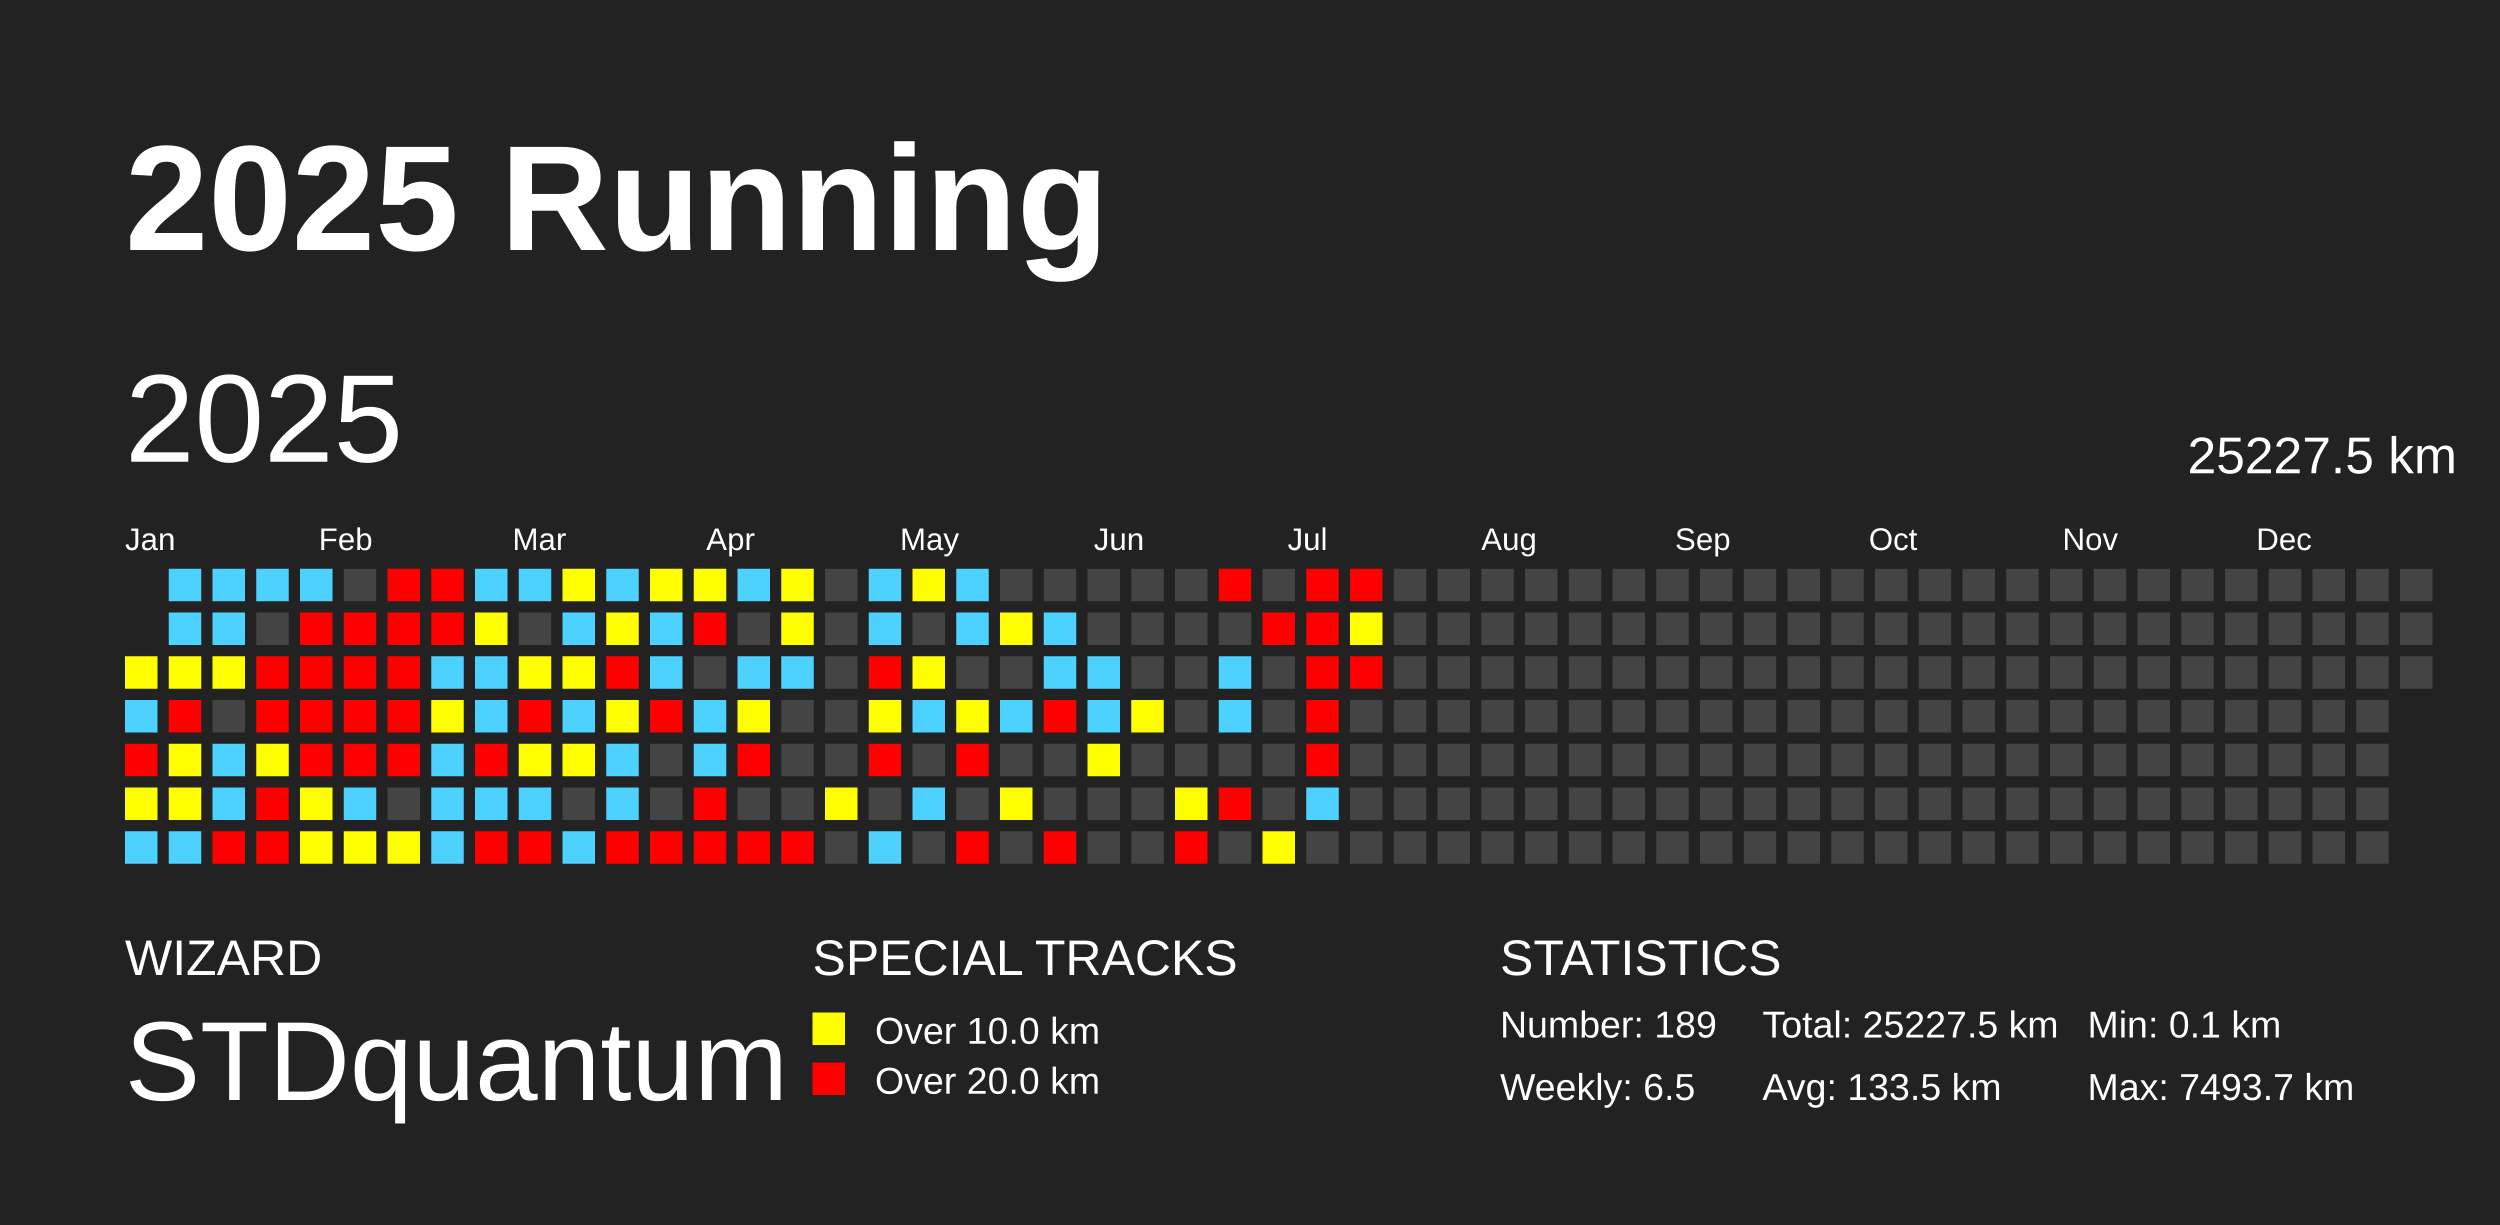
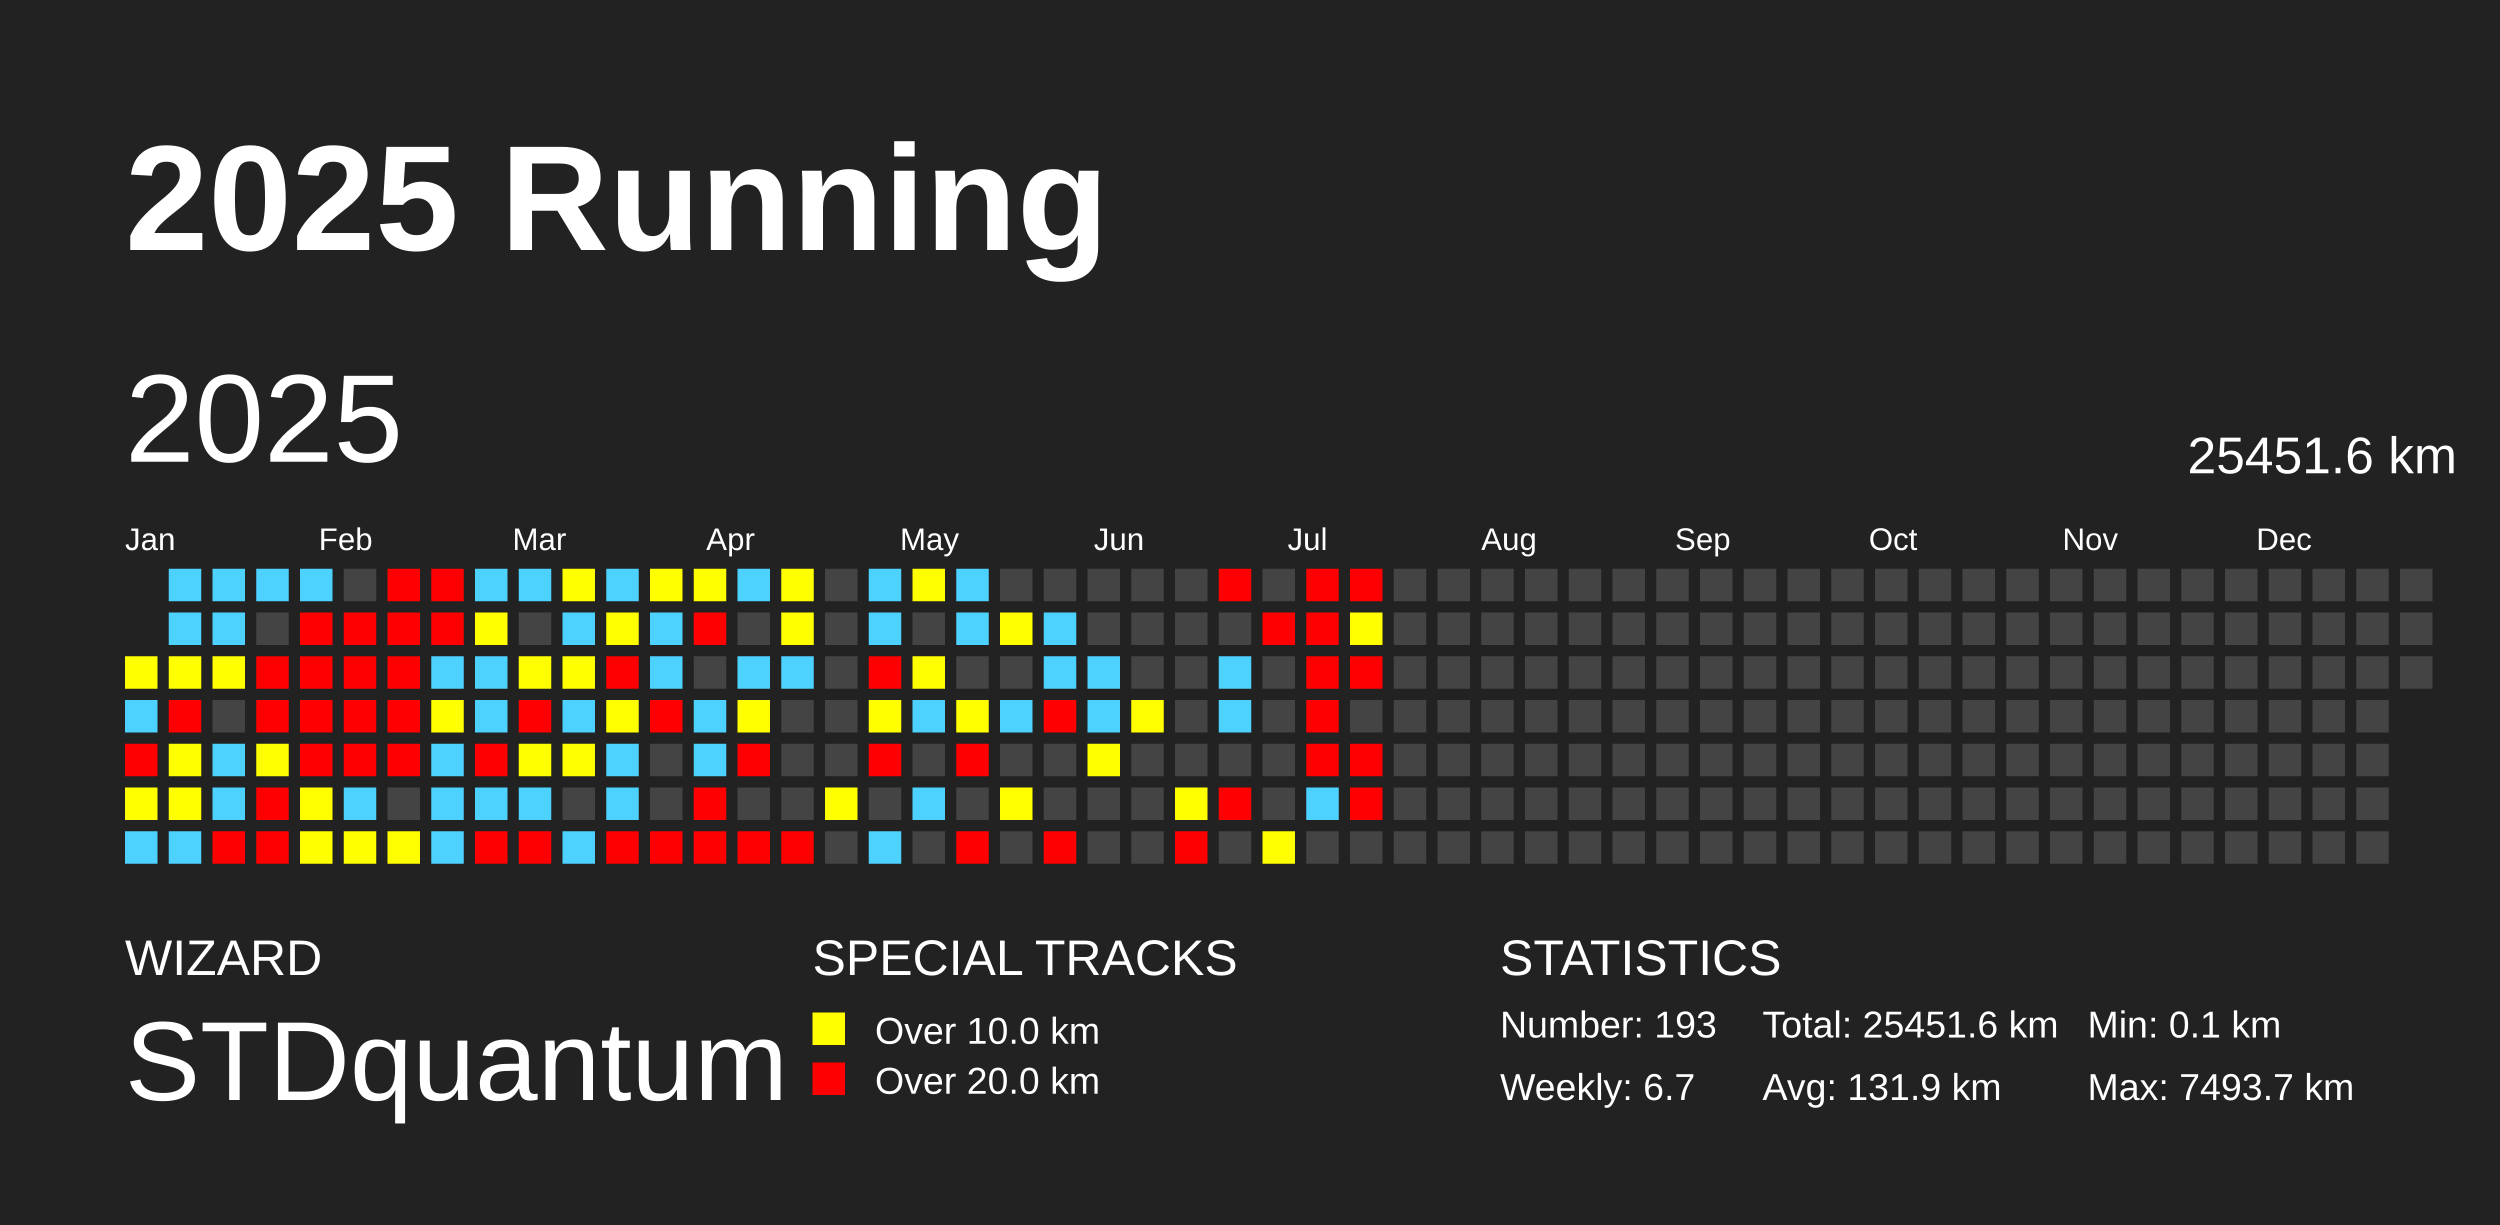
<svg xmlns="http://www.w3.org/2000/svg" baseProfile="full" height="98mm" version="1.1" viewBox="0,0,200,98" width="200mm">
  <defs />
  <rect fill="#222222" height="98" width="200" x="0" y="0" />
  <text fill="#FFFFFF" style="font-size:12px; font-family:Arial; font-weight:bold;" x="10" y="20">2025 Running</text>
  <text fill="#FFFFFF" style="font-size:4px; font-family:Arial" x="10" y="78">WIZARD</text>
  <text fill="#FFFFFF" style="font-size:9px; font-family:Arial" x="10" y="88">STDquantum</text>
  <text fill="#FFFFFF" style="font-size:4px; font-family:Arial" x="65" y="78">SPECIAL TRACKS</text>
  <rect fill="yellow" height="2.6" width="2.6" x="65" y="81" />
  <text fill="#FFFFFF" style="font-size:3px; font-family:Arial" x="70" y="83.5">Over 10.0 km</text>
  <rect fill="red" height="2.6" width="2.6" x="65" y="85" />
  <text fill="#FFFFFF" style="font-size:3px; font-family:Arial" x="70" y="87.5">Over 20.0 km</text>
  <text fill="#FFFFFF" style="font-size:4px; font-family:Arial" x="120" y="78">STATISTICS</text>
-   <text fill="#FFFFFF" style="font-size:3px; font-family:Arial" x="120" y="83">Number: 189</text>
-   <text fill="#FFFFFF" style="font-size:3px; font-family:Arial" x="120" y="88">Weekly: 6.5</text>
-   <text fill="#FFFFFF" style="font-size:3px; font-family:Arial" x="141" y="83">Total: 25227.5 km</text>
-   <text fill="#FFFFFF" style="font-size:3px; font-family:Arial" x="141" y="88">Avg: 133.5 km</text>
+   <text fill="#FFFFFF" style="font-size:3px; font-family:Arial" x="120" y="83">Number: 193</text>
+   <text fill="#FFFFFF" style="font-size:3px; font-family:Arial" x="120" y="88">Weekly: 6.7</text>
+   <text fill="#FFFFFF" style="font-size:3px; font-family:Arial" x="141" y="83">Total: 25451.6 km</text>
+   <text fill="#FFFFFF" style="font-size:3px; font-family:Arial" x="141" y="88">Avg: 131.9 km</text>
  <text fill="#FFFFFF" style="font-size:3px; font-family:Arial" x="167" y="83">Min: 0.1 km</text>
  <text fill="#FFFFFF" style="font-size:3px; font-family:Arial" x="167" y="88">Max: 7493.7 km</text>
  <text dominant-baseline="hanging" fill="#FFFFFF" style="font-size:10.0px; font-family:Arial;" x="10" y="30">2025</text>
-   <text dominant-baseline="hanging" fill="#FFFFFF" style="font-size:4.125px; font-family:Arial;" x="175" y="35">25227.5 km</text>
+   <text dominant-baseline="hanging" fill="#FFFFFF" style="font-size:4.125px; font-family:Arial;" x="175" y="35">25451.6 km</text>
  <text fill="#FFFFFF" style="font-size:2.5px; font-family:Arial" x="10.0" y="44">Jan</text>
  <text fill="#FFFFFF" style="font-size:2.5px; font-family:Arial" x="25.5" y="44">Feb</text>
  <text fill="#FFFFFF" style="font-size:2.5px; font-family:Arial" x="41.0" y="44">Mar</text>
  <text fill="#FFFFFF" style="font-size:2.5px; font-family:Arial" x="56.5" y="44">Apr</text>
  <text fill="#FFFFFF" style="font-size:2.5px; font-family:Arial" x="72.0" y="44">May</text>
  <text fill="#FFFFFF" style="font-size:2.5px; font-family:Arial" x="87.5" y="44">Jun</text>
  <text fill="#FFFFFF" style="font-size:2.5px; font-family:Arial" x="103.0" y="44">Jul</text>
  <text fill="#FFFFFF" style="font-size:2.5px; font-family:Arial" x="118.5" y="44">Aug</text>
  <text fill="#FFFFFF" style="font-size:2.5px; font-family:Arial" x="134.0" y="44">Sep</text>
  <text fill="#FFFFFF" style="font-size:2.5px; font-family:Arial" x="149.5" y="44">Oct</text>
  <text fill="#FFFFFF" style="font-size:2.5px; font-family:Arial" x="165.0" y="44">Nov</text>
  <text fill="#FFFFFF" style="font-size:2.5px; font-family:Arial" x="180.5" y="44">Dec</text>
  <rect fill="#ffff00" height="2.6" width="2.6" x="10.0" y="52.5" />
  <rect fill="#4dd2ff" height="2.6" width="2.6" x="10.0" y="56.0" />
  <rect fill="red" height="2.6" width="2.6" x="10.0" y="59.5" />
  <rect fill="#ffff00" height="2.6" width="2.6" x="10.0" y="63.0" />
  <rect fill="#4dd2ff" height="2.6" width="2.6" x="10.0" y="66.5" />
  <rect fill="#4dd2ff" height="2.6" width="2.6" x="13.5" y="45.5" />
  <rect fill="#4dd2ff" height="2.6" width="2.6" x="13.5" y="49.0" />
  <rect fill="#ffff00" height="2.6" width="2.6" x="13.5" y="52.5" />
  <rect fill="red" height="2.6" width="2.6" x="13.5" y="56.0" />
  <rect fill="#ffff00" height="2.6" width="2.6" x="13.5" y="59.5" />
  <rect fill="#ffff00" height="2.6" width="2.6" x="13.5" y="63.0" />
  <rect fill="#4dd2ff" height="2.6" width="2.6" x="13.5" y="66.5" />
  <rect fill="#4dd2ff" height="2.6" width="2.6" x="17.0" y="45.5" />
  <rect fill="#4dd2ff" height="2.6" width="2.6" x="17.0" y="49.0" />
  <rect fill="#ffff00" height="2.6" width="2.6" x="17.0" y="52.5" />
  <rect fill="#444444" height="2.6" width="2.6" x="17.0" y="56.0" />
  <rect fill="#4dd2ff" height="2.6" width="2.6" x="17.0" y="59.5" />
  <rect fill="#4dd2ff" height="2.6" width="2.6" x="17.0" y="63.0" />
  <rect fill="red" height="2.6" width="2.6" x="17.0" y="66.5" />
  <rect fill="#4dd2ff" height="2.6" width="2.6" x="20.5" y="45.5" />
  <rect fill="#444444" height="2.6" width="2.6" x="20.5" y="49.0" />
  <rect fill="red" height="2.6" width="2.6" x="20.5" y="52.5" />
  <rect fill="red" height="2.6" width="2.6" x="20.5" y="56.0" />
  <rect fill="#fffe00" height="2.6" width="2.6" x="20.5" y="59.5" />
  <rect fill="red" height="2.6" width="2.6" x="20.5" y="63.0" />
  <rect fill="red" height="2.6" width="2.6" x="20.5" y="66.5" />
  <rect fill="#4dd2ff" height="2.6" width="2.6" x="24.0" y="45.5" />
  <rect fill="red" height="2.6" width="2.6" x="24.0" y="49.0" />
  <rect fill="red" height="2.6" width="2.6" x="24.0" y="52.5" />
  <rect fill="red" height="2.6" width="2.6" x="24.0" y="56.0" />
  <rect fill="red" height="2.6" width="2.6" x="24.0" y="59.5" />
  <rect fill="#fffe00" height="2.6" width="2.6" x="24.0" y="63.0" />
  <rect fill="#ffff00" height="2.6" width="2.6" x="24.0" y="66.5" />
  <rect fill="#444444" height="2.6" width="2.6" x="27.5" y="45.5" />
  <rect fill="red" height="2.6" width="2.6" x="27.5" y="49.0" />
  <rect fill="red" height="2.6" width="2.6" x="27.5" y="52.5" />
  <rect fill="red" height="2.6" width="2.6" x="27.5" y="56.0" />
  <rect fill="red" height="2.6" width="2.6" x="27.5" y="59.5" />
  <rect fill="#4dd2ff" height="2.6" width="2.6" x="27.5" y="63.0" />
  <rect fill="#ffff00" height="2.6" width="2.6" x="27.5" y="66.5" />
  <rect fill="red" height="2.6" width="2.6" x="31.0" y="45.5" />
  <rect fill="red" height="2.6" width="2.6" x="31.0" y="49.0" />
  <rect fill="red" height="2.6" width="2.6" x="31.0" y="52.5" />
  <rect fill="red" height="2.6" width="2.6" x="31.0" y="56.0" />
  <rect fill="red" height="2.6" width="2.6" x="31.0" y="59.5" />
  <rect fill="#444444" height="2.6" width="2.6" x="31.0" y="63.0" />
  <rect fill="#fffe00" height="2.6" width="2.6" x="31.0" y="66.5" />
  <rect fill="red" height="2.6" width="2.6" x="34.5" y="45.5" />
  <rect fill="red" height="2.6" width="2.6" x="34.5" y="49.0" />
  <rect fill="#4dd2ff" height="2.6" width="2.6" x="34.5" y="52.5" />
  <rect fill="#ffff00" height="2.6" width="2.6" x="34.5" y="56.0" />
  <rect fill="#4dd2ff" height="2.6" width="2.6" x="34.5" y="59.5" />
  <rect fill="#4dd2ff" height="2.6" width="2.6" x="34.5" y="63.0" />
  <rect fill="#4dd2ff" height="2.6" width="2.6" x="34.5" y="66.5" />
  <rect fill="#4dd2ff" height="2.6" width="2.6" x="38.0" y="45.5" />
  <rect fill="#ffff00" height="2.6" width="2.6" x="38.0" y="49.0" />
  <rect fill="#4dd2ff" height="2.6" width="2.6" x="38.0" y="52.5" />
  <rect fill="#4dd2ff" height="2.6" width="2.6" x="38.0" y="56.0" />
  <rect fill="red" height="2.6" width="2.6" x="38.0" y="59.5" />
  <rect fill="#4dd2ff" height="2.6" width="2.6" x="38.0" y="63.0" />
  <rect fill="red" height="2.6" width="2.6" x="38.0" y="66.5" />
  <rect fill="#4dd2ff" height="2.6" width="2.6" x="41.5" y="45.5" />
  <rect fill="#444444" height="2.6" width="2.6" x="41.5" y="49.0" />
  <rect fill="#fffe00" height="2.6" width="2.6" x="41.5" y="52.5" />
  <rect fill="red" height="2.6" width="2.6" x="41.5" y="56.0" />
  <rect fill="#ffff00" height="2.6" width="2.6" x="41.5" y="59.5" />
  <rect fill="#4dd2ff" height="2.6" width="2.6" x="41.5" y="63.0" />
  <rect fill="red" height="2.6" width="2.6" x="41.5" y="66.5" />
  <rect fill="#ffff00" height="2.6" width="2.6" x="45.0" y="45.5" />
  <rect fill="#4dd2ff" height="2.6" width="2.6" x="45.0" y="49.0" />
  <rect fill="#ffff00" height="2.6" width="2.6" x="45.0" y="52.5" />
  <rect fill="#4dd2ff" height="2.6" width="2.6" x="45.0" y="56.0" />
  <rect fill="#fffe00" height="2.6" width="2.6" x="45.0" y="59.5" />
  <rect fill="#444444" height="2.6" width="2.6" x="45.0" y="63.0" />
  <rect fill="#4dd2ff" height="2.6" width="2.6" x="45.0" y="66.5" />
  <rect fill="#4dd2ff" height="2.6" width="2.6" x="48.5" y="45.5" />
  <rect fill="#fffe00" height="2.6" width="2.6" x="48.5" y="49.0" />
  <rect fill="red" height="2.6" width="2.6" x="48.5" y="52.5" />
  <rect fill="#fffe00" height="2.6" width="2.6" x="48.5" y="56.0" />
  <rect fill="#4dd2ff" height="2.6" width="2.6" x="48.5" y="59.5" />
  <rect fill="#4dd2ff" height="2.6" width="2.6" x="48.5" y="63.0" />
  <rect fill="red" height="2.6" width="2.6" x="48.5" y="66.5" />
  <rect fill="#ffff00" height="2.6" width="2.6" x="52.0" y="45.5" />
  <rect fill="#4dd2ff" height="2.6" width="2.6" x="52.0" y="49.0" />
  <rect fill="#4dd2ff" height="2.6" width="2.6" x="52.0" y="52.5" />
  <rect fill="red" height="2.6" width="2.6" x="52.0" y="56.0" />
  <rect fill="#444444" height="2.6" width="2.6" x="52.0" y="59.5" />
  <rect fill="#444444" height="2.6" width="2.6" x="52.0" y="63.0" />
  <rect fill="red" height="2.6" width="2.6" x="52.0" y="66.5" />
  <rect fill="#ffff00" height="2.6" width="2.6" x="55.5" y="45.5" />
  <rect fill="red" height="2.6" width="2.6" x="55.5" y="49.0" />
  <rect fill="#444444" height="2.6" width="2.6" x="55.5" y="52.5" />
  <rect fill="#4dd2ff" height="2.6" width="2.6" x="55.5" y="56.0" />
  <rect fill="#4dd2ff" height="2.6" width="2.6" x="55.5" y="59.5" />
  <rect fill="red" height="2.6" width="2.6" x="55.5" y="63.0" />
  <rect fill="red" height="2.6" width="2.6" x="55.5" y="66.5" />
  <rect fill="#4dd2ff" height="2.6" width="2.6" x="59.0" y="45.5" />
  <rect fill="#444444" height="2.6" width="2.6" x="59.0" y="49.0" />
  <rect fill="#4dd2ff" height="2.6" width="2.6" x="59.0" y="52.5" />
  <rect fill="#ffff00" height="2.6" width="2.6" x="59.0" y="56.0" />
  <rect fill="red" height="2.6" width="2.6" x="59.0" y="59.5" />
  <rect fill="#444444" height="2.6" width="2.6" x="59.0" y="63.0" />
  <rect fill="red" height="2.6" width="2.6" x="59.0" y="66.5" />
  <rect fill="#ffff00" height="2.6" width="2.6" x="62.5" y="45.5" />
  <rect fill="#ffff00" height="2.6" width="2.6" x="62.5" y="49.0" />
  <rect fill="#4dd2ff" height="2.6" width="2.6" x="62.5" y="52.5" />
  <rect fill="#444444" height="2.6" width="2.6" x="62.5" y="56.0" />
  <rect fill="#444444" height="2.6" width="2.6" x="62.5" y="59.5" />
  <rect fill="#444444" height="2.6" width="2.6" x="62.5" y="63.0" />
  <rect fill="red" height="2.6" width="2.6" x="62.5" y="66.5" />
  <rect fill="#444444" height="2.6" width="2.6" x="66.0" y="45.5" />
  <rect fill="#444444" height="2.6" width="2.6" x="66.0" y="49.0" />
  <rect fill="#444444" height="2.6" width="2.6" x="66.0" y="52.5" />
  <rect fill="#444444" height="2.6" width="2.6" x="66.0" y="56.0" />
  <rect fill="#444444" height="2.6" width="2.6" x="66.0" y="59.5" />
  <rect fill="#ffff00" height="2.6" width="2.6" x="66.0" y="63.0" />
  <rect fill="#444444" height="2.6" width="2.6" x="66.0" y="66.5" />
  <rect fill="#4dd2ff" height="2.6" width="2.6" x="69.5" y="45.5" />
  <rect fill="#4dd2ff" height="2.6" width="2.6" x="69.5" y="49.0" />
  <rect fill="red" height="2.6" width="2.6" x="69.5" y="52.5" />
  <rect fill="#ffff00" height="2.6" width="2.6" x="69.5" y="56.0" />
  <rect fill="red" height="2.6" width="2.6" x="69.5" y="59.5" />
  <rect fill="#444444" height="2.6" width="2.6" x="69.5" y="63.0" />
  <rect fill="#4dd2ff" height="2.6" width="2.6" x="69.5" y="66.5" />
  <rect fill="#fffe00" height="2.6" width="2.6" x="73.0" y="45.5" />
  <rect fill="#444444" height="2.6" width="2.6" x="73.0" y="49.0" />
  <rect fill="#fffe00" height="2.6" width="2.6" x="73.0" y="52.5" />
  <rect fill="#4dd2ff" height="2.6" width="2.6" x="73.0" y="56.0" />
  <rect fill="#444444" height="2.6" width="2.6" x="73.0" y="59.5" />
  <rect fill="#4dd2ff" height="2.6" width="2.6" x="73.0" y="63.0" />
  <rect fill="#444444" height="2.6" width="2.6" x="73.0" y="66.5" />
  <rect fill="#4dd2ff" height="2.6" width="2.6" x="76.5" y="45.5" />
  <rect fill="#4dd2ff" height="2.6" width="2.6" x="76.5" y="49.0" />
  <rect fill="#444444" height="2.6" width="2.6" x="76.5" y="52.5" />
  <rect fill="#ffff00" height="2.6" width="2.6" x="76.5" y="56.0" />
  <rect fill="red" height="2.6" width="2.6" x="76.5" y="59.5" />
  <rect fill="#444444" height="2.6" width="2.6" x="76.5" y="63.0" />
  <rect fill="red" height="2.6" width="2.6" x="76.5" y="66.5" />
  <rect fill="#444444" height="2.6" width="2.6" x="80.0" y="45.5" />
  <rect fill="#fffe00" height="2.6" width="2.6" x="80.0" y="49.0" />
  <rect fill="#444444" height="2.6" width="2.6" x="80.0" y="52.5" />
  <rect fill="#4dd2ff" height="2.6" width="2.6" x="80.0" y="56.0" />
  <rect fill="#444444" height="2.6" width="2.6" x="80.0" y="59.5" />
  <rect fill="#fffe00" height="2.6" width="2.6" x="80.0" y="63.0" />
  <rect fill="#444444" height="2.6" width="2.6" x="80.0" y="66.5" />
  <rect fill="#444444" height="2.6" width="2.6" x="83.5" y="45.5" />
  <rect fill="#4dd2ff" height="2.6" width="2.6" x="83.5" y="49.0" />
  <rect fill="#4dd2ff" height="2.6" width="2.6" x="83.5" y="52.5" />
  <rect fill="red" height="2.6" width="2.6" x="83.5" y="56.0" />
  <rect fill="#444444" height="2.6" width="2.6" x="83.5" y="59.5" />
  <rect fill="#444444" height="2.6" width="2.6" x="83.5" y="63.0" />
  <rect fill="red" height="2.6" width="2.6" x="83.5" y="66.5" />
  <rect fill="#444444" height="2.6" width="2.6" x="87.0" y="45.5" />
  <rect fill="#444444" height="2.6" width="2.6" x="87.0" y="49.0" />
  <rect fill="#4dd2ff" height="2.6" width="2.6" x="87.0" y="52.5" />
  <rect fill="#4dd2ff" height="2.6" width="2.6" x="87.0" y="56.0" />
  <rect fill="#ffff00" height="2.6" width="2.6" x="87.0" y="59.5" />
  <rect fill="#444444" height="2.6" width="2.6" x="87.0" y="63.0" />
  <rect fill="#444444" height="2.6" width="2.6" x="87.0" y="66.5" />
  <rect fill="#444444" height="2.6" width="2.6" x="90.5" y="45.5" />
  <rect fill="#444444" height="2.6" width="2.6" x="90.5" y="49.0" />
  <rect fill="#444444" height="2.6" width="2.6" x="90.5" y="52.5" />
  <rect fill="#fffe00" height="2.6" width="2.6" x="90.5" y="56.0" />
  <rect fill="#444444" height="2.6" width="2.6" x="90.5" y="59.5" />
  <rect fill="#444444" height="2.6" width="2.6" x="90.5" y="63.0" />
  <rect fill="#444444" height="2.6" width="2.6" x="90.5" y="66.5" />
  <rect fill="#444444" height="2.6" width="2.6" x="94.0" y="45.5" />
  <rect fill="#444444" height="2.6" width="2.6" x="94.0" y="49.0" />
  <rect fill="#444444" height="2.6" width="2.6" x="94.0" y="52.5" />
  <rect fill="#444444" height="2.6" width="2.6" x="94.0" y="56.0" />
  <rect fill="#444444" height="2.6" width="2.6" x="94.0" y="59.5" />
  <rect fill="#ffff00" height="2.6" width="2.6" x="94.0" y="63.0" />
  <rect fill="red" height="2.6" width="2.6" x="94.0" y="66.5" />
  <rect fill="red" height="2.6" width="2.6" x="97.5" y="45.5" />
  <rect fill="#444444" height="2.6" width="2.6" x="97.5" y="49.0" />
  <rect fill="#4dd2ff" height="2.6" width="2.6" x="97.5" y="52.5" />
  <rect fill="#4dd2ff" height="2.6" width="2.6" x="97.5" y="56.0" />
  <rect fill="#444444" height="2.6" width="2.6" x="97.5" y="59.5" />
  <rect fill="red" height="2.6" width="2.6" x="97.5" y="63.0" />
  <rect fill="#444444" height="2.6" width="2.6" x="97.5" y="66.5" />
  <rect fill="#444444" height="2.6" width="2.6" x="101.0" y="45.5" />
  <rect fill="red" height="2.6" width="2.6" x="101.0" y="49.0" />
  <rect fill="#444444" height="2.6" width="2.6" x="101.0" y="52.5" />
  <rect fill="#444444" height="2.6" width="2.6" x="101.0" y="56.0" />
  <rect fill="#444444" height="2.6" width="2.6" x="101.0" y="59.5" />
  <rect fill="#444444" height="2.6" width="2.6" x="101.0" y="63.0" />
  <rect fill="#fffe00" height="2.6" width="2.6" x="101.0" y="66.5" />
  <rect fill="red" height="2.6" width="2.6" x="104.5" y="45.5" />
  <rect fill="red" height="2.6" width="2.6" x="104.5" y="49.0" />
  <rect fill="red" height="2.6" width="2.6" x="104.5" y="52.5" />
  <rect fill="red" height="2.6" width="2.6" x="104.5" y="56.0" />
  <rect fill="red" height="2.6" width="2.6" x="104.5" y="59.5" />
  <rect fill="#4dd2ff" height="2.6" width="2.6" x="104.5" y="63.0" />
  <rect fill="#444444" height="2.6" width="2.6" x="104.5" y="66.5" />
  <rect fill="red" height="2.6" width="2.6" x="108.0" y="45.5" />
  <rect fill="#ffff00" height="2.6" width="2.6" x="108.0" y="49.0" />
  <rect fill="red" height="2.6" width="2.6" x="108.0" y="52.5" />
  <rect fill="#444444" height="2.6" width="2.6" x="108.0" y="56.0" />
-   <rect fill="#444444" height="2.6" width="2.6" x="108.0" y="59.5" />
-   <rect fill="#444444" height="2.6" width="2.6" x="108.0" y="63.0" />
+   <rect fill="red" height="2.6" width="2.6" x="108.0" y="59.5" />
+   <rect fill="red" height="2.6" width="2.6" x="108.0" y="63.0" />
  <rect fill="#444444" height="2.6" width="2.6" x="108.0" y="66.5" />
  <rect fill="#444444" height="2.6" width="2.6" x="111.5" y="45.5" />
  <rect fill="#444444" height="2.6" width="2.6" x="111.5" y="49.0" />
  <rect fill="#444444" height="2.6" width="2.6" x="111.5" y="52.5" />
  <rect fill="#444444" height="2.6" width="2.6" x="111.5" y="56.0" />
  <rect fill="#444444" height="2.6" width="2.6" x="111.5" y="59.5" />
  <rect fill="#444444" height="2.6" width="2.6" x="111.5" y="63.0" />
  <rect fill="#444444" height="2.6" width="2.6" x="111.5" y="66.5" />
  <rect fill="#444444" height="2.6" width="2.6" x="115.0" y="45.5" />
  <rect fill="#444444" height="2.6" width="2.6" x="115.0" y="49.0" />
  <rect fill="#444444" height="2.6" width="2.6" x="115.0" y="52.5" />
  <rect fill="#444444" height="2.6" width="2.6" x="115.0" y="56.0" />
  <rect fill="#444444" height="2.6" width="2.6" x="115.0" y="59.5" />
  <rect fill="#444444" height="2.6" width="2.6" x="115.0" y="63.0" />
  <rect fill="#444444" height="2.6" width="2.6" x="115.0" y="66.5" />
  <rect fill="#444444" height="2.6" width="2.6" x="118.5" y="45.5" />
  <rect fill="#444444" height="2.6" width="2.6" x="118.5" y="49.0" />
  <rect fill="#444444" height="2.6" width="2.6" x="118.5" y="52.5" />
  <rect fill="#444444" height="2.6" width="2.6" x="118.5" y="56.0" />
  <rect fill="#444444" height="2.6" width="2.6" x="118.5" y="59.5" />
  <rect fill="#444444" height="2.6" width="2.6" x="118.5" y="63.0" />
  <rect fill="#444444" height="2.6" width="2.6" x="118.5" y="66.5" />
  <rect fill="#444444" height="2.6" width="2.6" x="122.0" y="45.5" />
  <rect fill="#444444" height="2.6" width="2.6" x="122.0" y="49.0" />
  <rect fill="#444444" height="2.6" width="2.6" x="122.0" y="52.5" />
  <rect fill="#444444" height="2.6" width="2.6" x="122.0" y="56.0" />
  <rect fill="#444444" height="2.6" width="2.6" x="122.0" y="59.5" />
  <rect fill="#444444" height="2.6" width="2.6" x="122.0" y="63.0" />
  <rect fill="#444444" height="2.6" width="2.6" x="122.0" y="66.5" />
  <rect fill="#444444" height="2.6" width="2.6" x="125.5" y="45.5" />
  <rect fill="#444444" height="2.6" width="2.6" x="125.5" y="49.0" />
  <rect fill="#444444" height="2.6" width="2.6" x="125.5" y="52.5" />
  <rect fill="#444444" height="2.6" width="2.6" x="125.5" y="56.0" />
  <rect fill="#444444" height="2.6" width="2.6" x="125.5" y="59.5" />
  <rect fill="#444444" height="2.6" width="2.6" x="125.5" y="63.0" />
  <rect fill="#444444" height="2.6" width="2.6" x="125.5" y="66.5" />
  <rect fill="#444444" height="2.6" width="2.6" x="129.0" y="45.5" />
  <rect fill="#444444" height="2.6" width="2.6" x="129.0" y="49.0" />
  <rect fill="#444444" height="2.6" width="2.6" x="129.0" y="52.5" />
  <rect fill="#444444" height="2.6" width="2.6" x="129.0" y="56.0" />
  <rect fill="#444444" height="2.6" width="2.6" x="129.0" y="59.5" />
  <rect fill="#444444" height="2.6" width="2.6" x="129.0" y="63.0" />
  <rect fill="#444444" height="2.6" width="2.6" x="129.0" y="66.5" />
  <rect fill="#444444" height="2.6" width="2.6" x="132.5" y="45.5" />
  <rect fill="#444444" height="2.6" width="2.6" x="132.5" y="49.0" />
  <rect fill="#444444" height="2.6" width="2.6" x="132.5" y="52.5" />
  <rect fill="#444444" height="2.6" width="2.6" x="132.5" y="56.0" />
  <rect fill="#444444" height="2.6" width="2.6" x="132.5" y="59.5" />
  <rect fill="#444444" height="2.6" width="2.6" x="132.5" y="63.0" />
  <rect fill="#444444" height="2.6" width="2.6" x="132.5" y="66.5" />
  <rect fill="#444444" height="2.6" width="2.6" x="136.0" y="45.5" />
  <rect fill="#444444" height="2.6" width="2.6" x="136.0" y="49.0" />
  <rect fill="#444444" height="2.6" width="2.6" x="136.0" y="52.5" />
  <rect fill="#444444" height="2.6" width="2.6" x="136.0" y="56.0" />
  <rect fill="#444444" height="2.6" width="2.6" x="136.0" y="59.5" />
  <rect fill="#444444" height="2.6" width="2.6" x="136.0" y="63.0" />
  <rect fill="#444444" height="2.6" width="2.6" x="136.0" y="66.5" />
  <rect fill="#444444" height="2.6" width="2.6" x="139.5" y="45.5" />
  <rect fill="#444444" height="2.6" width="2.6" x="139.5" y="49.0" />
  <rect fill="#444444" height="2.6" width="2.6" x="139.5" y="52.5" />
  <rect fill="#444444" height="2.6" width="2.6" x="139.5" y="56.0" />
  <rect fill="#444444" height="2.6" width="2.6" x="139.5" y="59.5" />
  <rect fill="#444444" height="2.6" width="2.6" x="139.5" y="63.0" />
  <rect fill="#444444" height="2.6" width="2.6" x="139.5" y="66.5" />
  <rect fill="#444444" height="2.6" width="2.6" x="143.0" y="45.5" />
  <rect fill="#444444" height="2.6" width="2.6" x="143.0" y="49.0" />
  <rect fill="#444444" height="2.6" width="2.6" x="143.0" y="52.5" />
  <rect fill="#444444" height="2.6" width="2.6" x="143.0" y="56.0" />
  <rect fill="#444444" height="2.6" width="2.6" x="143.0" y="59.5" />
  <rect fill="#444444" height="2.6" width="2.6" x="143.0" y="63.0" />
  <rect fill="#444444" height="2.6" width="2.6" x="143.0" y="66.5" />
  <rect fill="#444444" height="2.6" width="2.6" x="146.5" y="45.5" />
  <rect fill="#444444" height="2.6" width="2.6" x="146.5" y="49.0" />
  <rect fill="#444444" height="2.6" width="2.6" x="146.5" y="52.5" />
  <rect fill="#444444" height="2.6" width="2.6" x="146.5" y="56.0" />
  <rect fill="#444444" height="2.6" width="2.6" x="146.5" y="59.5" />
  <rect fill="#444444" height="2.6" width="2.6" x="146.5" y="63.0" />
  <rect fill="#444444" height="2.6" width="2.6" x="146.5" y="66.5" />
  <rect fill="#444444" height="2.6" width="2.6" x="150.0" y="45.5" />
  <rect fill="#444444" height="2.6" width="2.6" x="150.0" y="49.0" />
  <rect fill="#444444" height="2.6" width="2.6" x="150.0" y="52.5" />
  <rect fill="#444444" height="2.6" width="2.6" x="150.0" y="56.0" />
  <rect fill="#444444" height="2.6" width="2.6" x="150.0" y="59.5" />
  <rect fill="#444444" height="2.6" width="2.6" x="150.0" y="63.0" />
  <rect fill="#444444" height="2.6" width="2.6" x="150.0" y="66.5" />
  <rect fill="#444444" height="2.6" width="2.6" x="153.5" y="45.5" />
  <rect fill="#444444" height="2.6" width="2.6" x="153.5" y="49.0" />
  <rect fill="#444444" height="2.6" width="2.6" x="153.5" y="52.5" />
  <rect fill="#444444" height="2.6" width="2.6" x="153.5" y="56.0" />
  <rect fill="#444444" height="2.6" width="2.6" x="153.5" y="59.5" />
  <rect fill="#444444" height="2.6" width="2.6" x="153.5" y="63.0" />
  <rect fill="#444444" height="2.6" width="2.6" x="153.5" y="66.5" />
  <rect fill="#444444" height="2.6" width="2.6" x="157.0" y="45.5" />
  <rect fill="#444444" height="2.6" width="2.6" x="157.0" y="49.0" />
  <rect fill="#444444" height="2.6" width="2.6" x="157.0" y="52.5" />
  <rect fill="#444444" height="2.6" width="2.6" x="157.0" y="56.0" />
  <rect fill="#444444" height="2.6" width="2.6" x="157.0" y="59.5" />
  <rect fill="#444444" height="2.6" width="2.6" x="157.0" y="63.0" />
  <rect fill="#444444" height="2.6" width="2.6" x="157.0" y="66.5" />
  <rect fill="#444444" height="2.6" width="2.6" x="160.5" y="45.5" />
  <rect fill="#444444" height="2.6" width="2.6" x="160.5" y="49.0" />
  <rect fill="#444444" height="2.6" width="2.6" x="160.5" y="52.5" />
  <rect fill="#444444" height="2.6" width="2.6" x="160.5" y="56.0" />
  <rect fill="#444444" height="2.6" width="2.6" x="160.5" y="59.5" />
  <rect fill="#444444" height="2.6" width="2.6" x="160.5" y="63.0" />
  <rect fill="#444444" height="2.6" width="2.6" x="160.5" y="66.5" />
  <rect fill="#444444" height="2.6" width="2.6" x="164.0" y="45.5" />
  <rect fill="#444444" height="2.6" width="2.6" x="164.0" y="49.0" />
  <rect fill="#444444" height="2.6" width="2.6" x="164.0" y="52.5" />
  <rect fill="#444444" height="2.6" width="2.6" x="164.0" y="56.0" />
  <rect fill="#444444" height="2.6" width="2.6" x="164.0" y="59.5" />
  <rect fill="#444444" height="2.6" width="2.6" x="164.0" y="63.0" />
  <rect fill="#444444" height="2.6" width="2.6" x="164.0" y="66.5" />
  <rect fill="#444444" height="2.6" width="2.6" x="167.5" y="45.5" />
  <rect fill="#444444" height="2.6" width="2.6" x="167.5" y="49.0" />
  <rect fill="#444444" height="2.6" width="2.6" x="167.5" y="52.5" />
  <rect fill="#444444" height="2.6" width="2.6" x="167.5" y="56.0" />
  <rect fill="#444444" height="2.6" width="2.6" x="167.5" y="59.5" />
  <rect fill="#444444" height="2.6" width="2.6" x="167.5" y="63.0" />
  <rect fill="#444444" height="2.6" width="2.6" x="167.5" y="66.5" />
  <rect fill="#444444" height="2.6" width="2.6" x="171.0" y="45.5" />
  <rect fill="#444444" height="2.6" width="2.6" x="171.0" y="49.0" />
  <rect fill="#444444" height="2.6" width="2.6" x="171.0" y="52.5" />
  <rect fill="#444444" height="2.6" width="2.6" x="171.0" y="56.0" />
  <rect fill="#444444" height="2.6" width="2.6" x="171.0" y="59.5" />
  <rect fill="#444444" height="2.6" width="2.6" x="171.0" y="63.0" />
  <rect fill="#444444" height="2.6" width="2.6" x="171.0" y="66.5" />
  <rect fill="#444444" height="2.6" width="2.6" x="174.5" y="45.5" />
  <rect fill="#444444" height="2.6" width="2.6" x="174.5" y="49.0" />
  <rect fill="#444444" height="2.6" width="2.6" x="174.5" y="52.5" />
  <rect fill="#444444" height="2.6" width="2.6" x="174.5" y="56.0" />
  <rect fill="#444444" height="2.6" width="2.6" x="174.5" y="59.5" />
  <rect fill="#444444" height="2.6" width="2.6" x="174.5" y="63.0" />
  <rect fill="#444444" height="2.6" width="2.6" x="174.5" y="66.5" />
  <rect fill="#444444" height="2.6" width="2.6" x="178.0" y="45.5" />
  <rect fill="#444444" height="2.6" width="2.6" x="178.0" y="49.0" />
  <rect fill="#444444" height="2.6" width="2.6" x="178.0" y="52.5" />
  <rect fill="#444444" height="2.6" width="2.6" x="178.0" y="56.0" />
  <rect fill="#444444" height="2.6" width="2.6" x="178.0" y="59.5" />
  <rect fill="#444444" height="2.6" width="2.6" x="178.0" y="63.0" />
  <rect fill="#444444" height="2.6" width="2.6" x="178.0" y="66.5" />
  <rect fill="#444444" height="2.6" width="2.6" x="181.5" y="45.5" />
  <rect fill="#444444" height="2.6" width="2.6" x="181.5" y="49.0" />
  <rect fill="#444444" height="2.6" width="2.6" x="181.5" y="52.5" />
  <rect fill="#444444" height="2.6" width="2.6" x="181.5" y="56.0" />
  <rect fill="#444444" height="2.6" width="2.6" x="181.5" y="59.5" />
  <rect fill="#444444" height="2.6" width="2.6" x="181.5" y="63.0" />
  <rect fill="#444444" height="2.6" width="2.6" x="181.5" y="66.5" />
  <rect fill="#444444" height="2.6" width="2.6" x="185.0" y="45.5" />
  <rect fill="#444444" height="2.6" width="2.6" x="185.0" y="49.0" />
  <rect fill="#444444" height="2.6" width="2.6" x="185.0" y="52.5" />
  <rect fill="#444444" height="2.6" width="2.6" x="185.0" y="56.0" />
  <rect fill="#444444" height="2.6" width="2.6" x="185.0" y="59.5" />
  <rect fill="#444444" height="2.6" width="2.6" x="185.0" y="63.0" />
  <rect fill="#444444" height="2.6" width="2.6" x="185.0" y="66.5" />
  <rect fill="#444444" height="2.6" width="2.6" x="188.5" y="45.5" />
  <rect fill="#444444" height="2.6" width="2.6" x="188.5" y="49.0" />
  <rect fill="#444444" height="2.6" width="2.6" x="188.5" y="52.5" />
  <rect fill="#444444" height="2.6" width="2.6" x="188.5" y="56.0" />
  <rect fill="#444444" height="2.6" width="2.6" x="188.5" y="59.5" />
  <rect fill="#444444" height="2.6" width="2.6" x="188.5" y="63.0" />
  <rect fill="#444444" height="2.6" width="2.6" x="188.5" y="66.5" />
  <rect fill="#444444" height="2.6" width="2.6" x="192.0" y="45.5" />
  <rect fill="#444444" height="2.6" width="2.6" x="192.0" y="49.0" />
  <rect fill="#444444" height="2.6" width="2.6" x="192.0" y="52.5" />
</svg>
